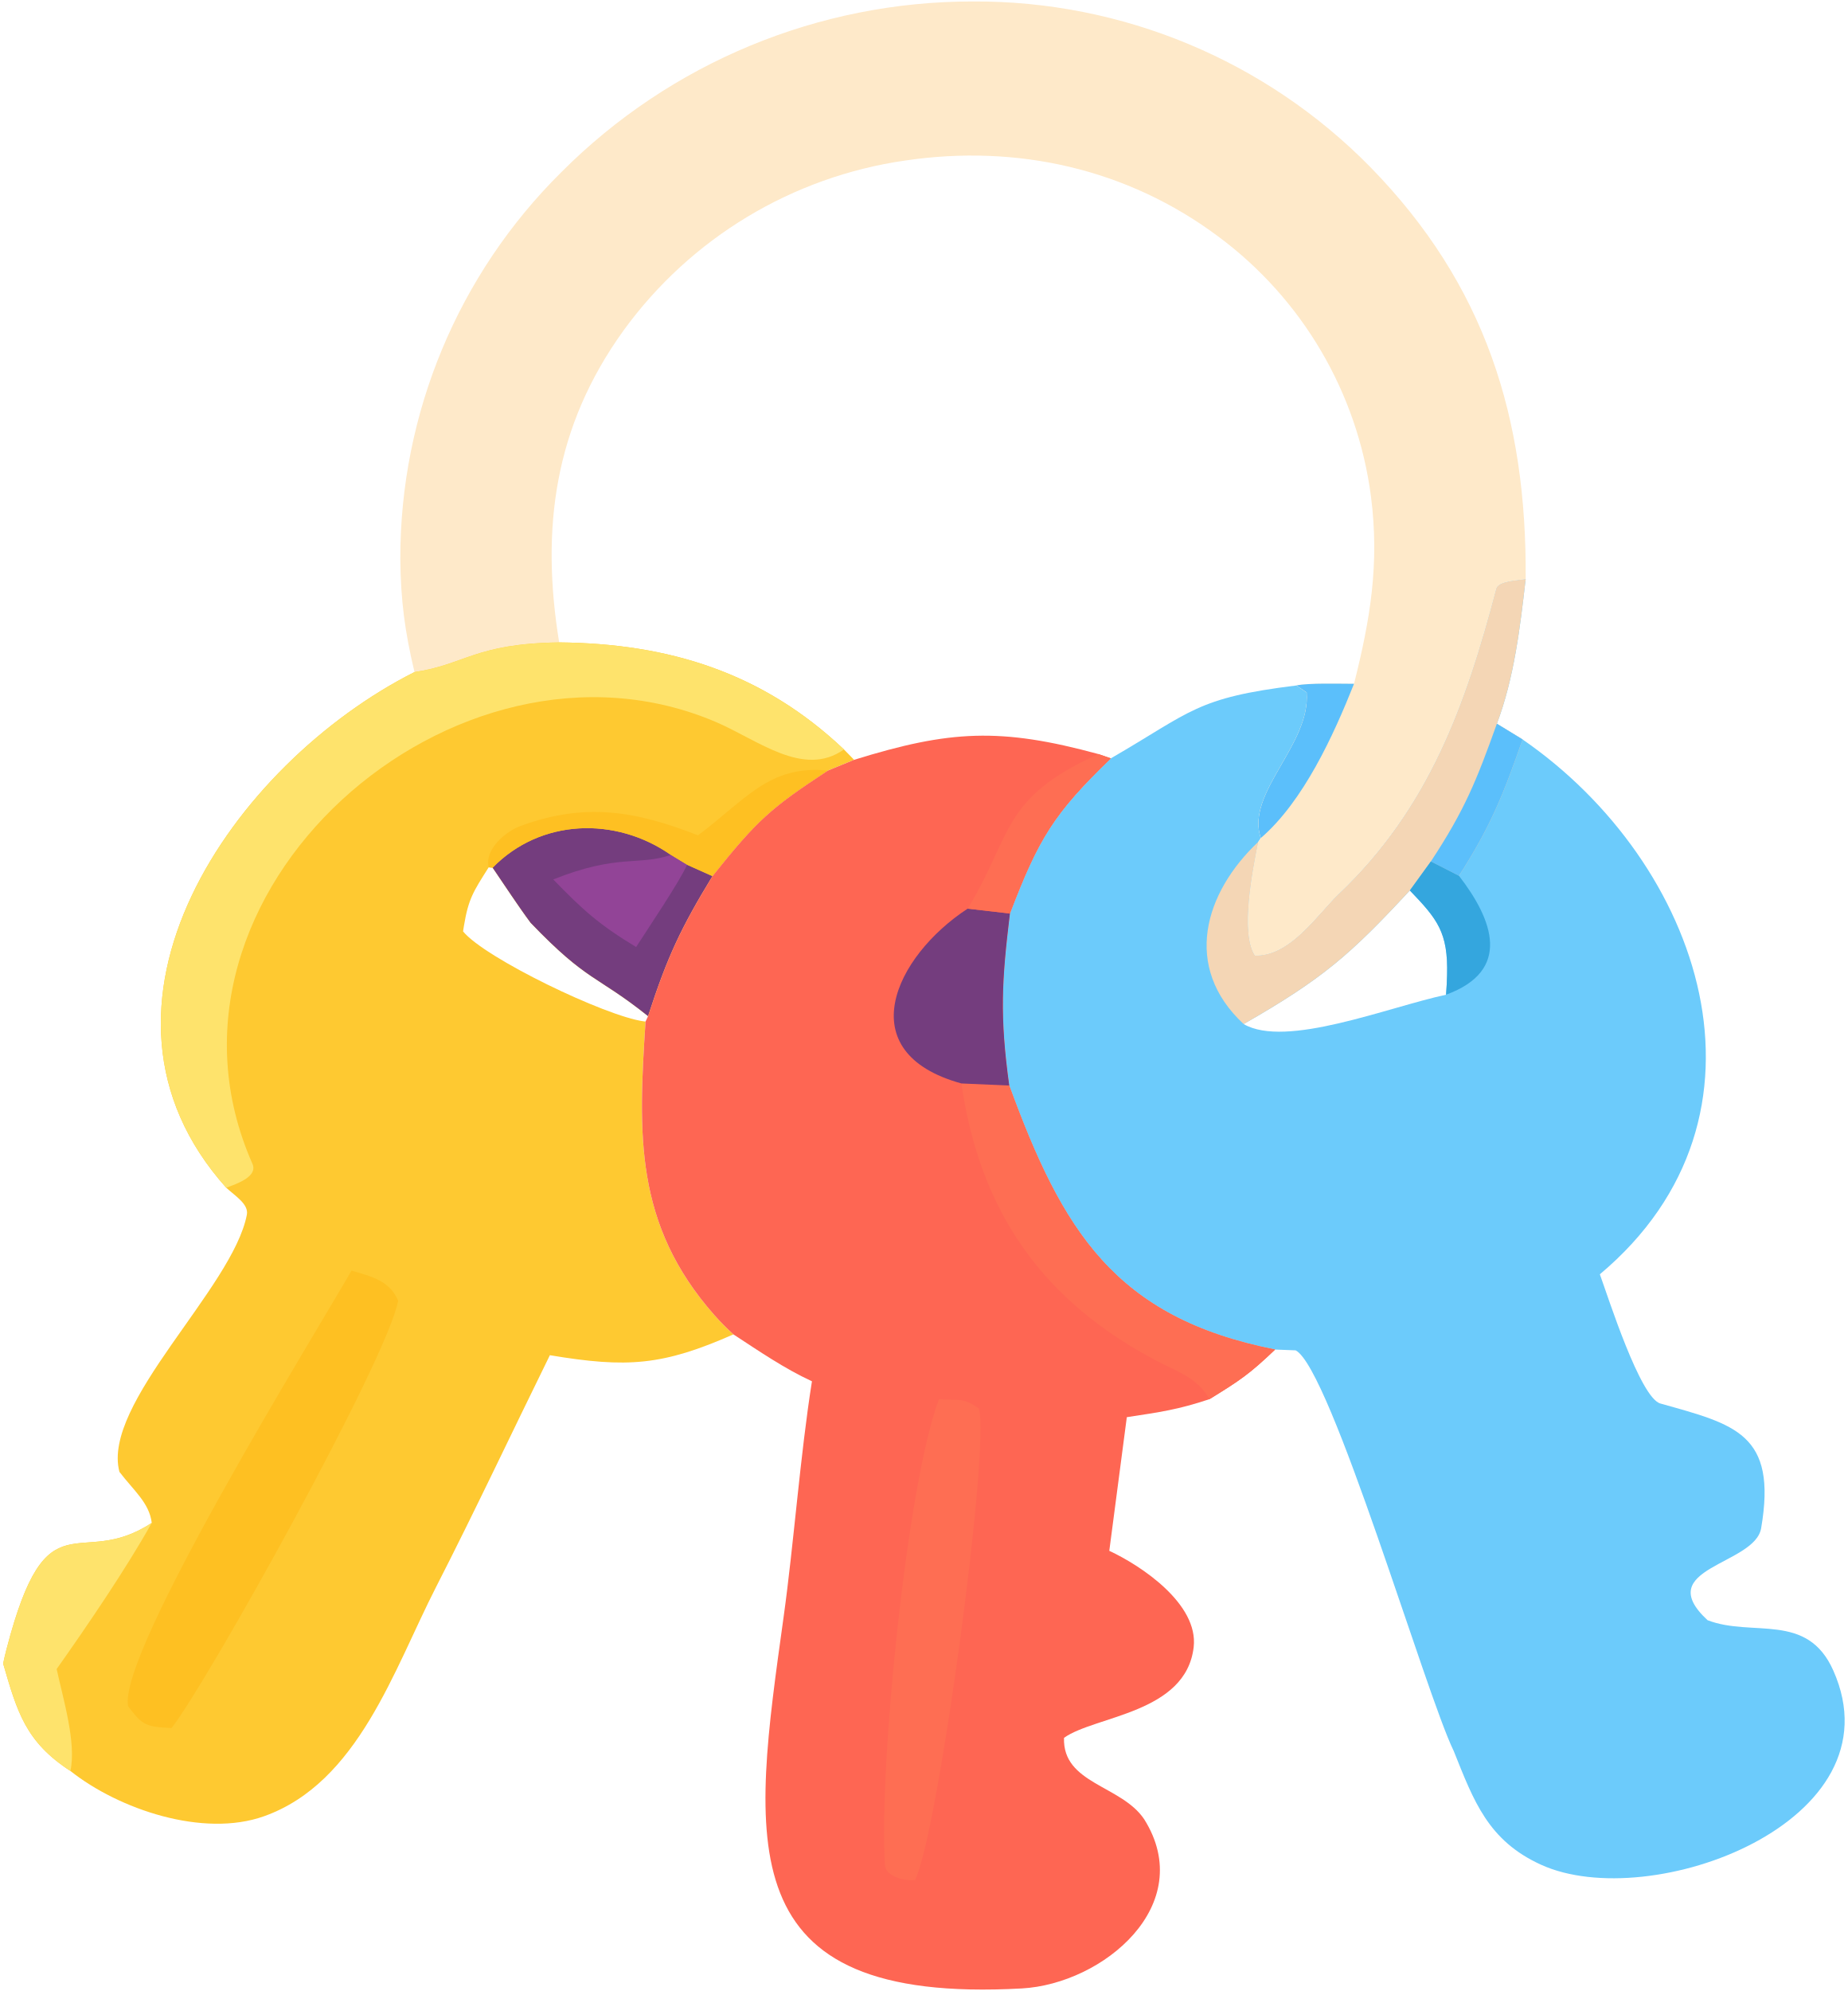
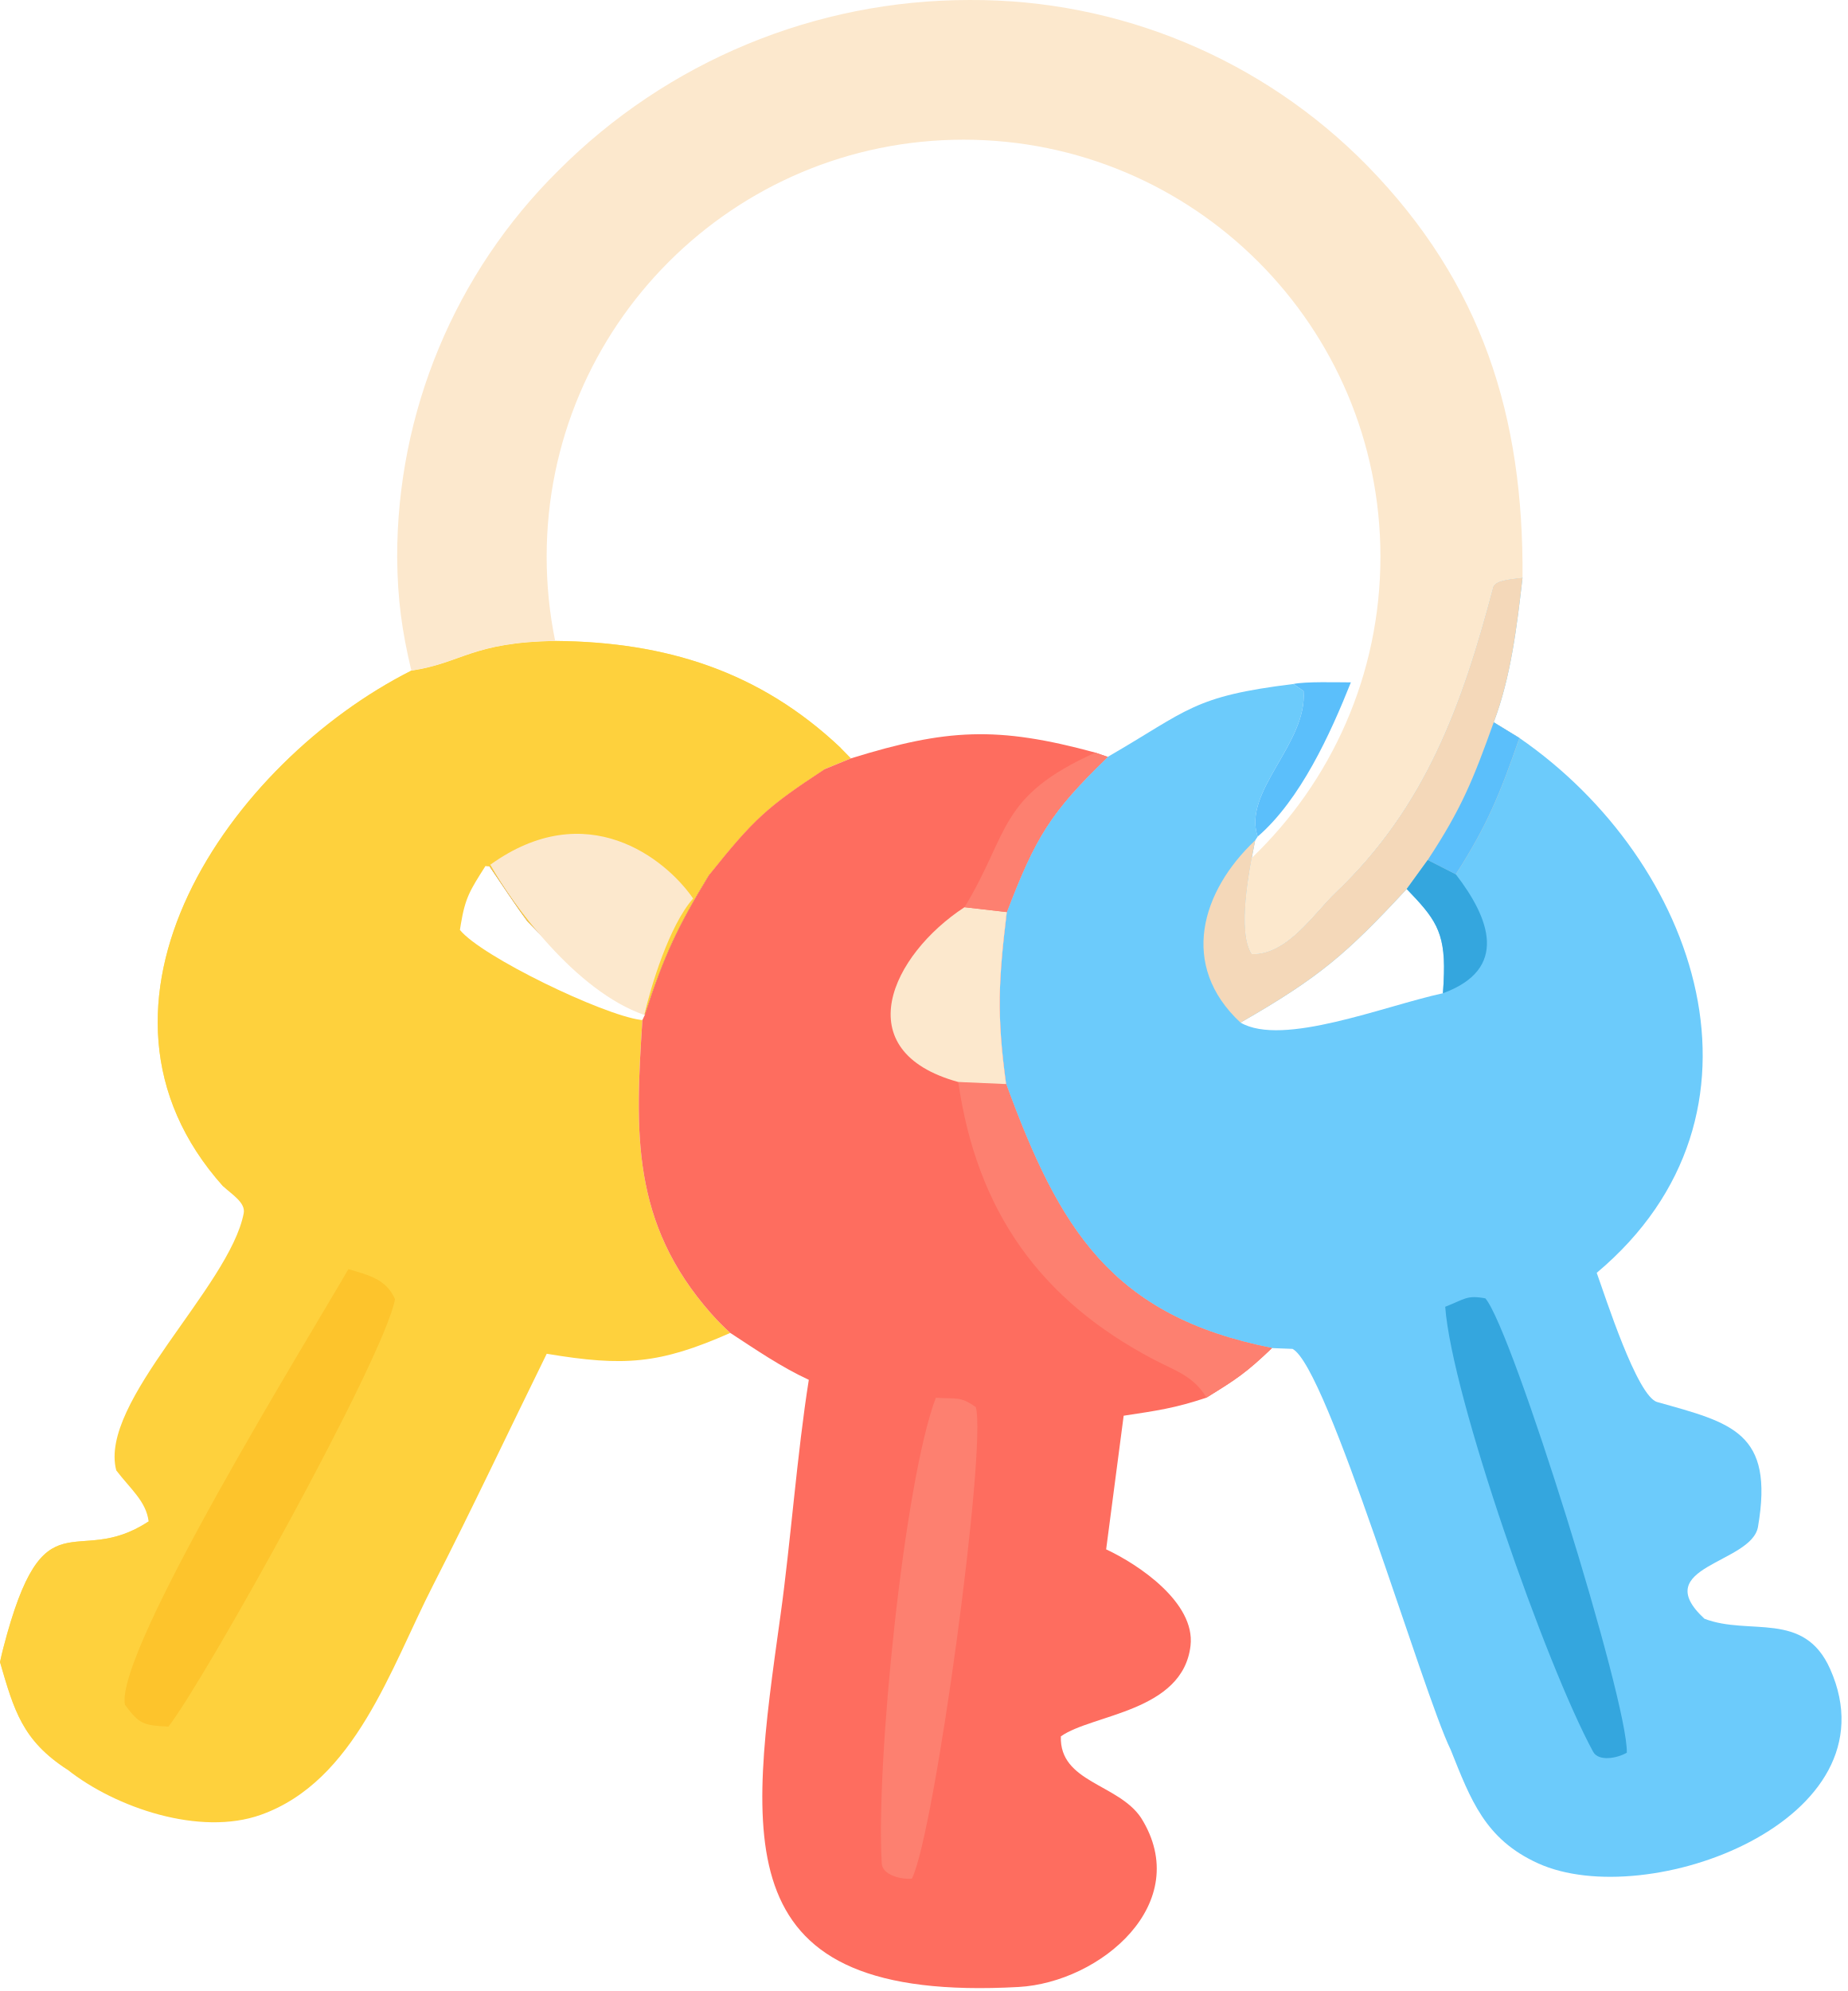
<svg xmlns="http://www.w3.org/2000/svg" width="246" height="265" viewBox="0 0 246 265" fill="none">
-   <path d="M203.112 77.078C202.37 83.509 201.583 90.235 199.28 96.329L202.7 98.418C226.49 114.816 238.168 148.479 212.99 169.607C214.123 172.719 218.36 186.051 221.045 186.805C230.952 189.589 236.63 190.784 234.463 203.403C233.623 208.328 219.77 208.646 227.33 215.647C233.323 217.953 240.583 214.496 244.07 222.347C253.047 242.514 219.71 254.818 205.16 248.193C198.118 244.989 196.212 239.742 193.542 233.07C189.837 225.527 177.148 182.14 172.49 179.729L169.76 179.624C148.34 175.386 141.403 163.717 134.36 144.484C133.085 135.209 133.363 130.607 134.45 121.589C138.283 111.585 140.24 108.328 147.89 100.936C158.652 94.709 159.2 92.878 172.603 91.234L173.96 92.166C174.507 99.141 165.792 105.527 167.854 111.542L167.518 112.047C166.79 115.759 165.088 124.125 167.067 127.176C171.8 127.31 175.438 121.628 178.228 118.976C190.228 107.565 195.11 93.843 199.19 78.351C199.46 77.326 202.032 77.242 203.112 77.078ZM187.692 118.52C179.742 127.092 176.097 130.273 165.567 136.302C171.192 139.563 184.7 134.08 192.515 132.395C192.582 131.527 192.627 130.658 192.649 129.788C192.807 124.091 191.352 122.329 187.692 118.52Z" fill-rule="evenodd" clip-rule="evenodd" fill="#6CCBFB" />
-   <path d="M203.113 77.078C202.371 83.509 201.583 90.235 199.28 96.329L202.7 98.418C200.158 105.75 198.411 110.073 194.233 116.57L190.49 114.662L187.692 118.52C179.743 127.092 176.097 130.272 165.567 136.301C157.364 128.681 160.356 118.794 167.519 112.047C166.791 115.759 165.089 124.125 167.068 127.176C171.801 127.31 175.439 121.627 178.229 118.976C190.228 107.565 195.11 93.843 199.19 78.351C199.46 77.326 202.033 77.242 203.113 77.078Z" fill="#F4D6B5" />
-   <path d="M199.281 96.328L202.701 98.417C200.158 105.749 198.411 110.072 194.233 116.57L190.491 114.661C195.021 107.795 196.588 103.839 199.281 96.328Z" fill="#5BBFFB" />
-   <path d="M190.49 114.66L194.233 116.569C198.755 122.411 201.32 129.178 192.515 132.393C192.583 131.526 192.628 130.656 192.65 129.786C192.808 124.089 191.353 122.327 187.693 118.518L190.49 114.66Z" fill="#34A6DE" />
-   <path d="M129.531 0.194C149.421 0.095 168.516 8.052 182.451 22.254C197.751 37.905 203.279 55.642 203.114 77.077C202.034 77.241 199.461 77.324 199.191 78.349C195.111 93.84 190.229 107.563 178.229 118.974C175.439 121.625 171.801 127.309 167.069 127.175C165.089 124.125 166.791 115.759 167.519 112.046L167.856 111.54C165.794 105.525 174.509 99.139 173.961 92.164L172.604 91.232C174.217 90.884 178.401 91.017 180.261 91.015C182.436 82.378 183.667 75.032 182.519 66.087C180.719 52.266 173.376 39.771 162.186 31.476C150.081 22.44 135.396 19.173 120.539 21.362C105.479 23.517 91.941 31.682 83.008 43.995C73.813 56.744 71.961 70.328 74.444 85.504C63.239 85.654 61.926 88.451 55.183 89.452C53.908 84.115 53.346 79.946 53.293 74.4C53.263 55.064 60.981 36.52 74.728 22.92C89.24 8.354 108.966 0.176 129.531 0.194Z" fill="#FEE9C9" />
-   <path d="M180.261 91.015C177.538 97.855 173.541 106.636 167.856 111.541C165.793 105.526 174.508 99.14 173.961 92.165L172.603 91.233C174.216 90.885 178.401 91.017 180.261 91.015Z" fill="#5BBFFB" />
-   <path d="M74.444 85.504C89.076 85.647 101.548 89.522 112.356 99.75L113.705 101.13L110.218 102.562C102.553 107.583 100.798 109.177 94.851 116.615C90.659 123.503 88.859 127.289 86.279 135.245L86.174 135.468L86.278 135.246C79.333 129.704 78.275 130.778 70.64 122.82L70.009 121.956C68.526 119.894 66.99 117.543 65.585 115.489L65.06 115.441C62.993 118.695 62.363 119.641 61.767 123.215L61.648 123.966C64.505 127.505 80.633 135.268 85.707 135.939L85.941 135.966C84.966 150.934 84.449 162.941 95.076 175.005C95.886 175.915 96.741 176.783 97.641 177.604C88.236 181.753 83.525 182.102 73.205 180.377C68.173 190.603 63.261 201.05 58.056 211.224C52.424 222.226 47.698 237.265 35.159 241.738C27.051 244.634 15.801 240.815 9.373 235.712C3.403 231.839 2.286 227.846 0.418 221.415C0.553 220.774 0.704 220.136 0.869 219.501C6.299 198.596 10.424 209.144 20.203 202.689C19.873 200.02 17.804 198.401 15.899 195.904C13.491 186.819 30.989 171.463 32.864 161.679C33.126 160.279 31.356 159.222 30.119 158.086C8.504 133.938 31.056 101.611 55.183 89.451C61.925 88.45 63.239 85.654 74.444 85.504Z" fill="#FEC931" />
-   <path d="M74.443 85.504C89.075 85.646 101.548 89.522 112.356 99.75C106.986 103.559 100.933 98.51 95.361 96.12C60.666 81.247 17.728 118.97 33.606 154.897C34.363 156.609 31.543 157.556 30.118 158.086C8.503 133.938 31.056 101.611 55.183 89.451C61.925 88.45 63.238 85.654 74.443 85.504Z" fill="#FEE36C" />
-   <path d="M65.585 115.489C71.96 108.953 81.958 108.645 89.316 113.789L91.475 115.1L94.85 116.615C90.658 123.503 88.858 127.289 86.278 135.246C79.333 129.703 78.275 130.777 70.64 122.819C68.968 120.57 67.19 117.835 65.585 115.489Z" fill="#743D7E" />
-   <path d="M91.476 115.101C90.373 117.513 86.293 123.544 84.688 126.048C79.828 123.124 77.563 121.095 73.656 117.052C82.273 113.611 85.003 115.265 89.316 113.789L91.476 115.101Z" fill="#924497" />
-   <path d="M20.203 202.689C16.873 208.682 11.518 216.525 7.543 222.147C8.406 226.144 10.191 231.96 9.373 235.712C3.403 231.84 2.286 227.847 0.418 221.416C0.553 220.774 0.703 220.136 0.868 219.501C6.298 198.596 10.423 209.144 20.203 202.689Z" fill="#FEE36C" />
-   <path d="M92.923 111.184C99.17 106.531 102.403 101.757 110.218 102.562C102.553 107.582 100.798 109.177 94.851 116.615L91.476 115.099L89.316 113.788C81.958 108.644 71.96 108.952 65.585 115.488L65.061 115.44C64.476 113.061 67.317 110.662 69.312 109.931C77.922 106.771 84.658 107.939 92.923 111.184Z" fill="#FEC022" />
-   <path d="M46.799 169.115C49.506 169.911 51.869 170.457 53.009 173.123C51.524 181.021 27.674 223.822 22.844 230C19.454 229.828 18.989 229.684 17.054 227.096C15.666 220.032 41.729 177.946 46.799 169.115Z" fill="#FEC022" />
-   <path d="M113.706 101.132C126.426 97.184 133.169 96.807 146.241 100.367L147.891 100.935C140.241 108.328 138.284 111.584 134.451 121.589C133.364 130.607 133.086 135.209 134.361 144.484C141.404 163.717 148.341 175.386 169.761 179.624C166.319 182.906 165.119 183.701 161.031 186.222C156.816 187.632 154.446 187.948 150.014 188.625L147.681 206.413C151.979 208.411 159.569 213.505 158.916 219.226C157.896 228.061 145.791 228.355 141.651 231.304C141.456 237.439 149.279 237.596 152.324 242.135C159.479 253.521 146.879 264.06 136.026 264.66C96.689 266.835 100.169 245.139 104.331 215.16C105.659 205.629 106.544 193.593 108.096 183.849C104.376 182.128 101.069 179.841 97.641 177.605C96.741 176.784 95.886 175.917 95.076 175.007C84.449 162.942 84.966 150.935 85.941 135.967L86.279 135.247C88.859 127.291 90.659 123.505 94.851 116.617C100.799 109.179 102.554 107.584 110.219 102.564L113.706 101.132Z" fill="#FE6653" />
-   <path d="M134.361 144.483C141.404 163.717 148.341 175.385 169.761 179.623C166.319 182.905 165.119 183.7 161.031 186.221C159.351 183.34 156.861 182.638 154.004 181.136C138.944 173.224 130.476 161.438 127.994 144.205L134.361 144.483Z" fill="#FE6E53" />
-   <path d="M128.826 120.941L134.451 121.589C133.363 130.607 133.086 135.209 134.361 144.484L127.993 144.206C113.053 140.101 119.113 127.285 128.826 120.941Z" fill="#743D7E" />
-   <path d="M146.241 100.367L147.891 100.935C140.241 108.328 138.283 111.584 134.451 121.588L128.826 120.941C134.871 111.036 133.213 106.237 146.241 100.367Z" fill="#FE6E53" />
-   <path d="M125.008 186.23C127.821 186.421 128.241 185.996 130.326 187.475C131.826 192.792 124.881 244.103 121.821 250.241C120.313 250.369 117.906 249.742 117.808 248.225C116.998 235.019 120.756 197.424 125.008 186.23Z" fill="#FE6E53" />
+   <path d="M202.695 76.884C201.953 83.315 201.165 90.041 198.862 96.135L202.282 98.224C226.072 114.622 237.751 148.284 212.573 169.413C213.706 172.525 217.943 185.856 220.628 186.61C230.535 189.394 236.212 190.59 234.045 203.209C233.205 208.134 219.353 208.452 226.913 215.453C232.906 217.758 240.165 214.302 243.652 222.152C252.63 242.319 219.293 254.624 204.743 247.999C197.701 244.795 195.795 239.547 193.125 232.876C189.42 225.333 176.731 181.947 172.073 179.535L169.343 179.43C147.923 175.192 140.985 163.523 133.942 144.29C132.667 135.015 132.945 130.412 134.032 121.395C137.865 111.39 139.823 108.134 147.473 100.741C158.235 94.515 158.783 92.684 172.186 91.04L173.543 91.972C174.09 98.947 165.375 105.333 167.438 111.348L167.101 111.853C166.373 115.565 164.671 123.931 166.65 126.981C171.383 127.116 175.021 121.433 177.811 118.781C189.81 107.37 194.692 93.648 198.772 78.156C199.042 77.132 201.615 77.048 202.695 76.884ZM187.275 118.325C179.325 126.897 175.68 130.078 165.15 136.107C170.775 139.368 184.283 133.886 192.098 132.2C192.165 131.333 192.21 130.464 192.232 129.594C192.39 123.897 190.935 122.135 187.275 118.325Z" fill="#6CCBFB" />
+   <path d="M74.025 85.311C88.657 85.453 101.13 89.329 111.937 99.556C106.567 103.366 100.515 98.316 94.942 95.926C60.247 81.053 17.31 118.777 33.187 154.704C33.945 156.416 31.125 157.363 29.7 157.893C8.085 133.745 30.637 101.418 54.765 89.258C61.507 88.257 62.82 85.461 74.025 85.311Z" fill="#FEE36C" />
+   <path d="M65.168 115.295C71.543 108.76 81.54 108.452 88.897 113.596L91.058 114.907L94.433 116.422C90.24 123.31 88.44 127.096 85.86 135.052C78.915 129.51 77.858 130.584 70.222 122.626C68.55 120.377 66.772 117.642 65.168 115.295Z" fill="#723A7D" />
+   <path d="M88.897 113.596L91.057 114.907C89.955 117.32 85.875 123.35 84.27 125.854C79.41 122.931 77.145 120.902 73.237 116.858C81.855 113.418 84.585 115.072 88.897 113.596Z" fill="#924996" />
+   <path d="M19.785 202.497C16.455 208.49 11.1 216.333 7.125 221.955C7.987 225.952 9.772 231.768 8.955 235.52C2.985 231.648 1.867 227.654 0 221.223C0.135 220.582 0.285 219.943 0.45 219.309C5.88 198.403 10.005 208.952 19.785 202.497Z" fill="#FEE36C" />
+   <path d="M92.505 110.992C98.752 106.34 101.985 101.565 109.8 102.37C102.135 107.39 100.38 108.985 94.432 116.423L91.057 114.907L88.897 113.596C81.54 108.452 71.542 108.76 65.167 115.296L64.642 115.248C64.057 112.869 66.9 110.47 68.895 109.739C77.505 106.579 84.24 107.747 92.505 110.992Z" fill="#FDC42C" />
+   <path d="M74.025 85.311C88.658 85.453 101.13 89.329 111.938 99.557L113.287 100.937L109.8 102.369C102.135 107.389 100.38 108.984 94.433 116.422C90.24 123.31 88.439 127.095 85.859 135.052C78.915 129.51 77.857 130.584 70.223 122.627C68.55 120.378 66.773 117.642 65.168 115.296L64.643 115.248C62.575 118.502 61.946 119.447 61.35 123.021L61.23 123.772C64.088 127.311 80.214 135.074 85.289 135.746L85.522 135.772C84.547 150.74 84.03 162.747 94.657 174.812C95.467 175.721 96.323 176.589 97.223 177.41C87.818 181.559 83.107 181.908 72.787 180.184C67.755 190.41 62.843 200.857 57.638 211.03C52.005 222.033 47.28 237.071 34.74 241.545C26.633 244.441 15.383 240.622 8.955 235.519C2.985 231.646 1.867 227.653 0 221.222C0.135 220.58 0.285 219.942 0.45 219.308C5.88 198.402 10.005 208.951 19.785 202.496C19.455 199.826 17.385 198.207 15.48 195.711C13.073 186.625 30.57 171.27 32.445 161.485C32.708 160.086 30.938 159.029 29.7 157.893C8.085 133.744 30.637 101.418 54.765 89.258C61.507 88.256 62.82 85.461 74.025 85.311Z" fill="#FED13D" />
+   <path d="M46.38 168.922C49.087 169.718 51.45 170.264 52.59 172.929C51.105 180.828 27.255 223.628 22.425 229.807C19.035 229.634 18.57 229.491 16.635 226.903C15.248 219.838 41.31 177.752 46.38 168.922Z" fill="#FDC42C" />
+   <path d="M113.287 100.938C126.007 96.99 132.75 96.613 145.822 100.173L147.472 100.741C139.822 108.134 137.865 111.39 134.032 121.394C132.945 130.412 132.667 135.015 133.942 144.29C140.985 163.523 147.922 175.191 169.342 179.429C165.9 182.711 164.7 183.506 160.612 186.028C156.397 187.437 154.027 187.754 149.595 188.431L147.262 206.219C151.56 208.217 159.15 213.31 158.497 219.032C157.477 227.866 145.372 228.16 141.232 231.109C141.037 237.245 148.86 237.402 151.905 241.94C159.06 253.327 146.46 263.865 135.607 264.465C96.27 266.641 99.75 244.944 103.912 214.966C105.24 205.434 106.125 193.398 107.677 183.654C103.957 181.933 100.65 179.647 97.222 177.41C96.322 176.59 95.467 175.723 94.657 174.813C84.03 162.748 84.547 150.741 85.522 135.772L85.86 135.053C88.44 127.096 90.24 123.311 94.432 116.423C100.38 108.985 102.135 107.39 109.8 102.37L113.287 100.938Z" fill="#FE6D5F" />
+   <path d="M133.942 144.29C140.985 163.523 147.922 175.192 169.342 179.429C165.9 182.711 164.7 183.507 160.612 186.028C158.932 183.147 156.442 182.444 153.585 180.942C138.525 173.03 130.057 161.244 127.575 144.012L133.942 144.29Z" fill="#FD8070" />
+   <path d="M128.407 120.747L134.032 121.395C132.945 130.412 132.667 135.015 133.942 144.29L127.575 144.012C112.635 139.907 118.695 127.091 128.407 120.747Z" fill="#FCE8CD" />
+   <path d="M145.822 100.173L147.472 100.741C139.822 108.134 137.865 111.39 134.032 121.394L128.407 120.747C134.452 110.841 132.795 106.042 145.822 100.173Z" fill="#FD8070" />
+   <path d="M124.59 186.038C127.403 186.229 127.823 185.804 129.908 187.283C131.408 192.6 124.463 243.91 121.403 250.048C119.895 250.176 117.488 249.549 117.39 248.033C116.58 234.827 120.338 197.232 124.59 186.038Z" fill="#FD8070" />
+   <path d="M192.402 173.93C195.032 172.913 195.233 172.351 197.747 172.809C201.355 176.993 216.759 226.427 216.581 233.283C215.27 234.037 212.823 234.487 212.093 233.154C205.775 221.529 193.282 185.872 192.402 173.93Z" fill="#34A6DE" />
+   <path d="M167.1 111.853C166.373 115.565 164.67 123.932 166.65 126.982C171.383 127.116 175.02 121.433 177.81 118.781C189.81 107.37 194.693 93.648 198.773 78.156C199.043 77.131 201.615 77.048 202.695 76.884C201.953 83.315 201.165 90.041 198.863 96.135L202.283 98.224C199.74 105.556 197.993 109.879 193.815 116.376L190.073 114.468L187.275 118.325C179.325 126.898 175.68 130.079 165.15 136.108C156.945 128.488 159.938 118.6 167.1 111.853Z" fill="#F4D8B9" />
+   <path d="M198.862 96.135L202.282 98.223C199.74 105.556 197.992 109.879 193.815 116.376L190.072 114.468C194.602 107.602 196.17 103.646 198.862 96.135Z" fill="#5BBFFB" />
+   <path d="M190.072 114.468L193.815 116.376C198.337 122.219 200.902 128.986 192.097 132.201C192.165 131.333 192.21 130.464 192.232 129.594C192.39 123.897 190.935 122.135 187.275 118.325L190.072 114.468Z" fill="#34A6DE" />
+   <path d="M179.843 90.822C177.12 97.662 173.123 106.443 167.438 111.347C165.375 105.332 174.09 98.947 173.543 91.972L172.185 91.04C173.798 90.692 177.983 90.824 179.843 90.822Z" fill="#5BBFFB" />
+   <path d="M129.112 0.001C149.002 -0.099 168.097 7.858 182.032 22.06C197.332 37.711 202.86 55.449 202.695 76.884C201.615 77.048 199.043 77.131 198.772 78.155C194.692 93.647 189.81 107.369 177.811 118.78C175.021 121.432 171.383 127.116 166.65 126.981C165.018 124.467 165.889 118.341 166.652 114.187C177.205 104.083 183.777 89.856 183.777 74.093C183.777 43.441 158.929 18.593 128.277 18.593C97.626 18.593 72.777 43.441 72.777 74.093C72.777 77.936 73.168 81.689 73.912 85.312C62.811 85.48 61.485 88.261 54.766 89.259C53.491 83.922 52.928 79.753 52.875 74.207C52.845 54.87 60.563 36.327 74.311 22.727C88.823 8.161 108.548 -0.018 129.112 0.001Z" fill="#FCE8CD" />
+   <path d="M85.777 135.092C76.577 131.892 68.277 120.426 65.277 115.092C78.077 105.892 88.611 114.259 92.277 119.592C89.077 123.192 86.611 131.426 85.777 135.092Z" fill="#FCE8CD" />
</svg>
